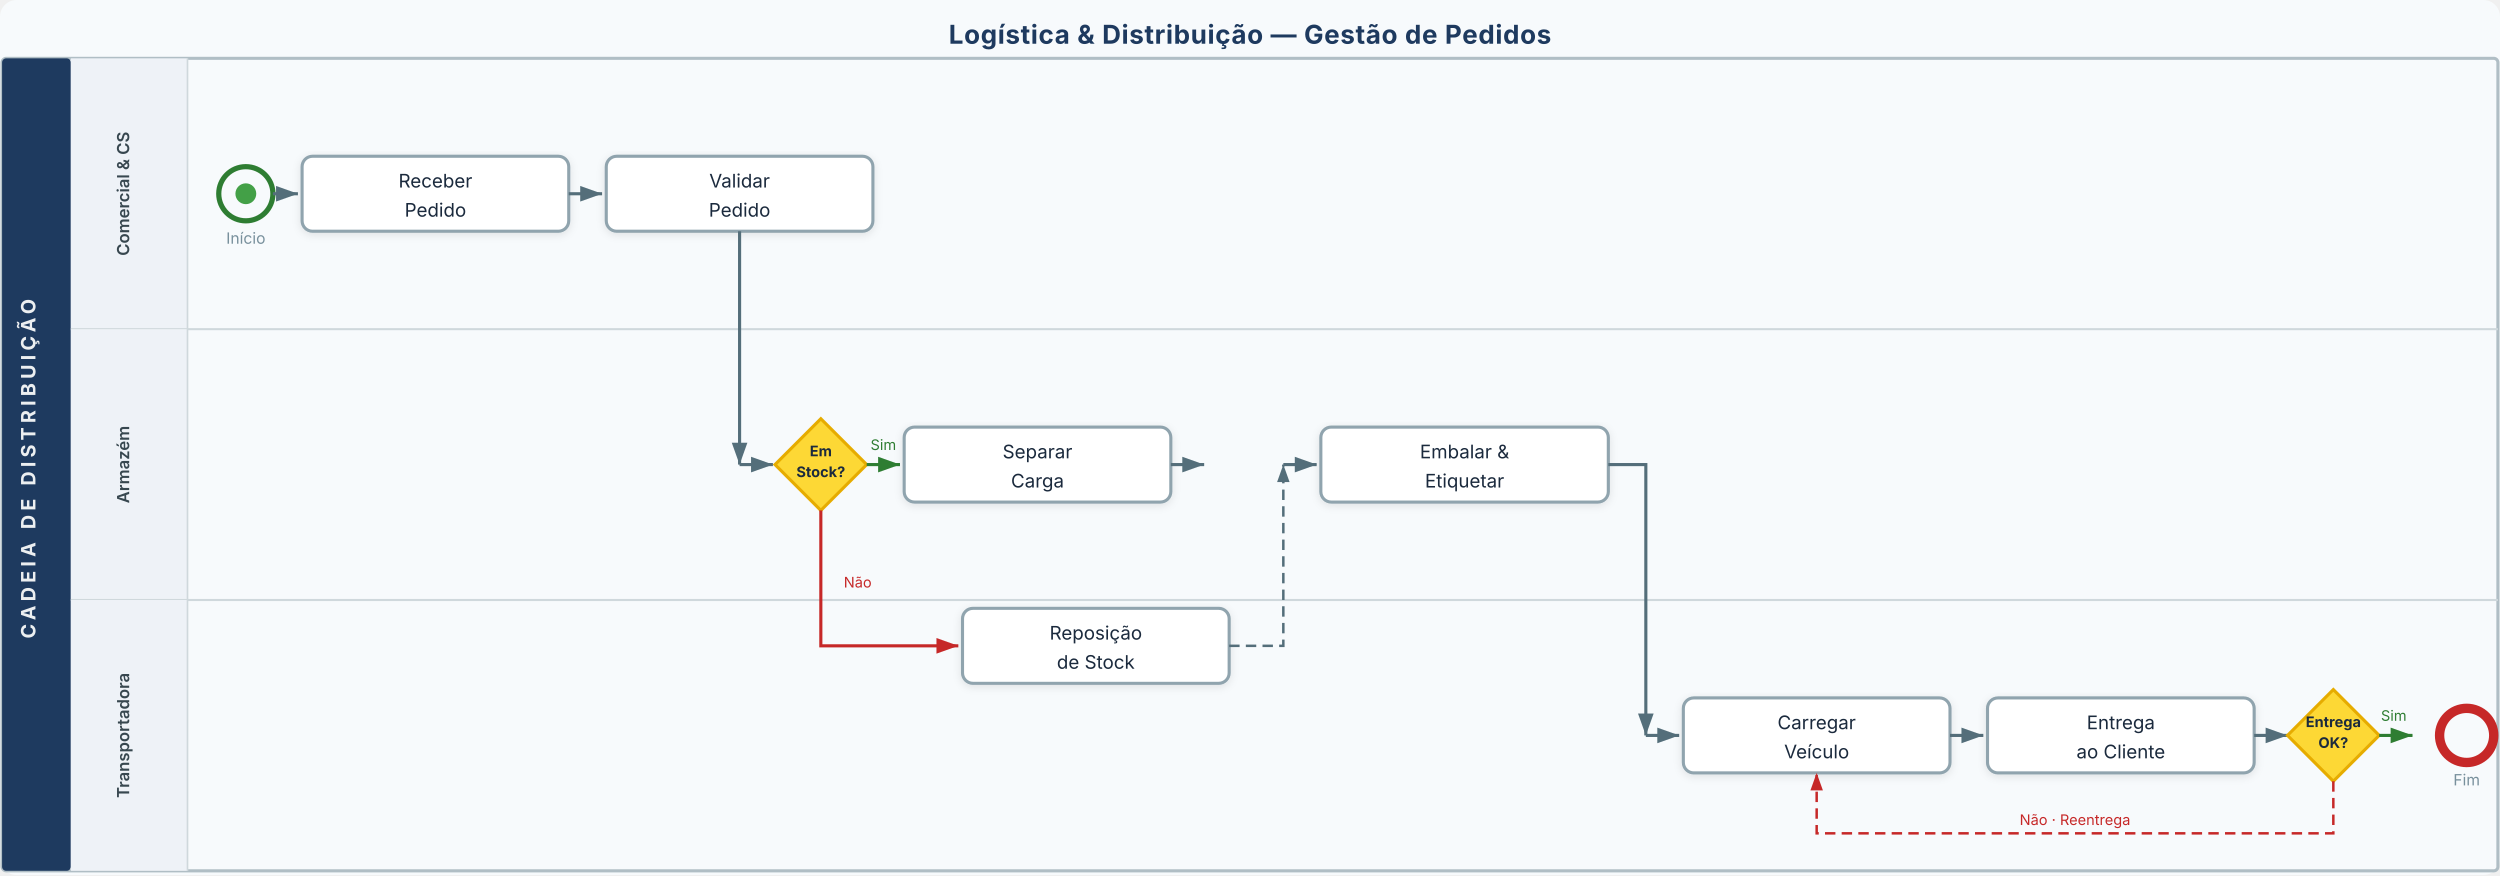
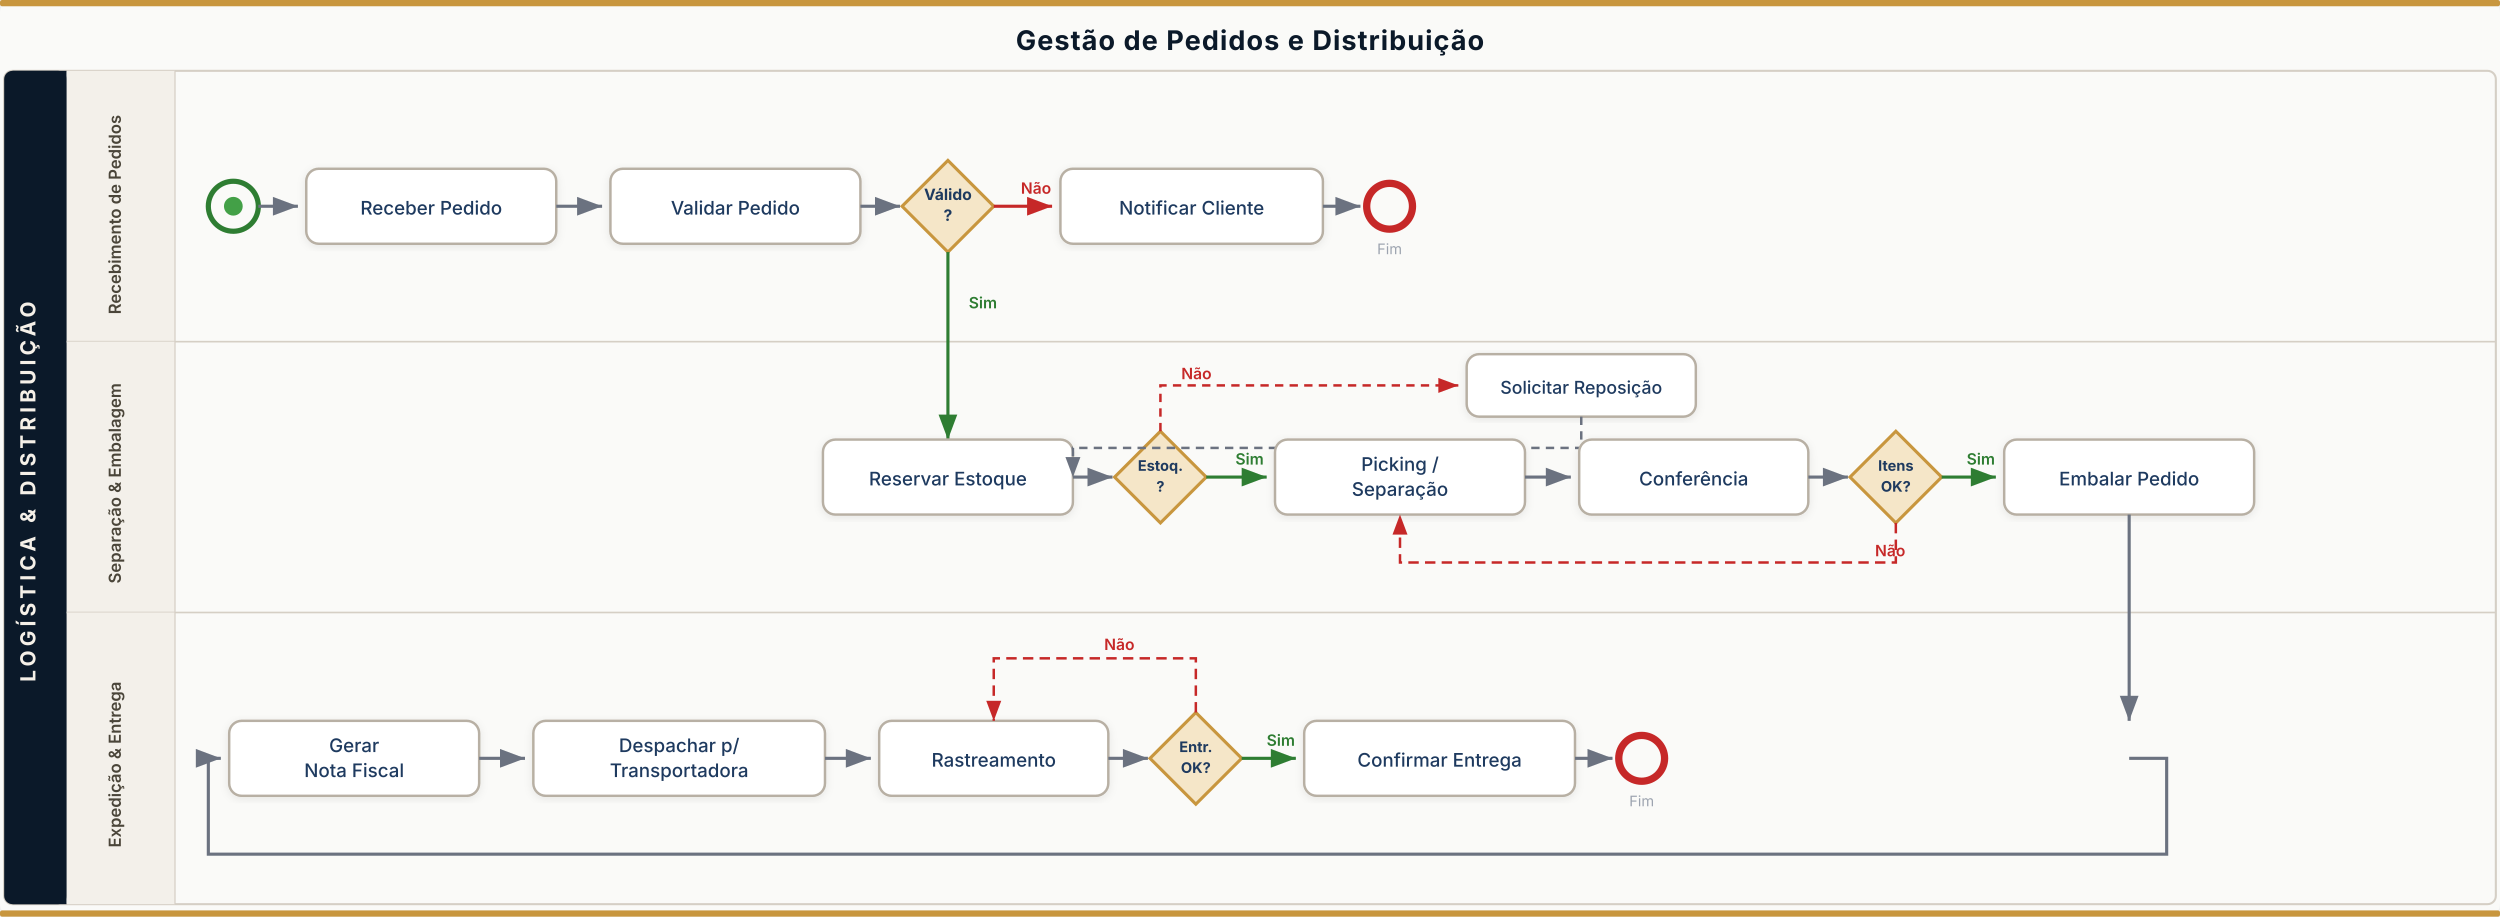
- <svg xmlns="http://www.w3.org/2000/svg" viewBox="0 0 1200 420" font-family="Inter,Arial,sans-serif">
+ <svg xmlns="http://www.w3.org/2000/svg" viewBox="0 0 1200 440" font-family="Inter,Segoe UI,Arial,sans-serif">
  <defs>
-     <marker id="a" markerWidth="7" markerHeight="5" refX="7" refY="2.5" orient="auto">
-       <polygon points="0 0,7 2.5,0 5" fill="#546E7A" />
+     <marker id="a" markerWidth="8" markerHeight="6" refX="8" refY="3" orient="auto">
+       <polygon points="0 0,8 3,0 6" fill="#6B7280" />
    </marker>
-     <marker id="ag" markerWidth="7" markerHeight="5" refX="7" refY="2.5" orient="auto">
-       <polygon points="0 0,7 2.5,0 5" fill="#2E7D32" />
+     <marker id="ag" markerWidth="8" markerHeight="6" refX="8" refY="3" orient="auto">
+       <polygon points="0 0,8 3,0 6" fill="#2E7D32" />
    </marker>
-     <marker id="ar" markerWidth="7" markerHeight="5" refX="7" refY="2.5" orient="auto">
-       <polygon points="0 0,7 2.5,0 5" fill="#C62828" />
+     <marker id="ar" markerWidth="8" markerHeight="6" refX="8" refY="3" orient="auto">
+       <polygon points="0 0,8 3,0 6" fill="#C62828" />
    </marker>
-     <filter id="sh" x="-5%" y="-10%" width="110%" height="130%">
-       <feDropShadow dx="0" dy="1" stdDeviation="2" flood-opacity="0.10" />
+     <filter id="sh">
+       <feDropShadow dx="0" dy="1" stdDeviation="2" flood-opacity=".08" />
    </filter>
  </defs>
-   <rect width="1200" height="420" fill="#F7FAFC" rx="8" />
-   <text x="600" y="21" text-anchor="middle" font-size="12.5" font-weight="700" fill="#1E3A5F" letter-spacing="0.3">Logística &amp; Distribuição — Gestão de Pedidos</text>
-   <rect x="1" y="28" width="1198" height="390" fill="none" stroke="#B0BEC5" stroke-width="1.5" rx="2" />
-   <rect x="1" y="28" width="33" height="390" fill="#1E3A5F" rx="2" />
-   <text x="17" y="225" text-anchor="middle" font-size="9.5" font-weight="700" fill="#ECEFF1" transform="rotate(-90,17,225)" letter-spacing="2">CADEIA DE DISTRIBUIÇÃO</text>
-   <rect x="34" y="28" width="56" height="130" fill="#EEF2F7" />
-   <text x="62" y="93" text-anchor="middle" font-size="8" font-weight="600" fill="#37474F" transform="rotate(-90,62,93)">Comercial &amp; CS</text>
-   <line x1="34" y1="158" x2="1199" y2="158" stroke="#CFD8DC" stroke-width="1" />
-   <rect x="34" y="158" width="56" height="130" fill="#EEF2F7" />
-   <text x="62" y="223" text-anchor="middle" font-size="8" font-weight="600" fill="#37474F" transform="rotate(-90,62,223)">Armazém</text>
-   <line x1="34" y1="288" x2="1199" y2="288" stroke="#CFD8DC" stroke-width="1" />
-   <rect x="34" y="288" width="56" height="130" fill="#EEF2F7" />
-   <text x="62" y="353" text-anchor="middle" font-size="8" font-weight="600" fill="#37474F" transform="rotate(-90,62,353)">Transportadora</text>
-   <line x1="90" y1="28" x2="90" y2="418" stroke="#CFD8DC" stroke-width="0.8" />
-   <circle cx="118" cy="93" r="13" fill="none" stroke="#2E7D32" stroke-width="2.5" />
-   <circle cx="118" cy="93" r="5" fill="#43A047" />
-   <text x="118" y="117" text-anchor="middle" font-size="7.5" fill="#78909C">Início</text>
-   <line x1="131" y1="93" x2="143" y2="93" stroke="#546E7A" stroke-width="1.5" marker-end="url(#a)" />
-   <rect x="145" y="75" width="128" height="36" rx="5" fill="#fff" stroke="#90A4AE" stroke-width="1.5" filter="url(#sh)" />
-   <text x="209" y="90" text-anchor="middle" font-size="9" fill="#1B2A3D">Receber</text>
-   <text x="209" y="104" text-anchor="middle" font-size="9" fill="#1B2A3D">Pedido</text>
-   <line x1="273" y1="93" x2="289" y2="93" stroke="#546E7A" stroke-width="1.5" marker-end="url(#a)" />
-   <rect x="291" y="75" width="128" height="36" rx="5" fill="#fff" stroke="#90A4AE" stroke-width="1.5" filter="url(#sh)" />
-   <text x="355" y="90" text-anchor="middle" font-size="9" fill="#1B2A3D">Validar</text>
-   <text x="355" y="104" text-anchor="middle" font-size="9" fill="#1B2A3D">Pedido</text>
-   <path d="M 355,111 L 355,223" stroke="#546E7A" stroke-width="1.5" fill="none" marker-end="url(#a)" />
-   <line x1="355" y1="223" x2="371" y2="223" stroke="#546E7A" stroke-width="1.5" marker-end="url(#a)" />
-   <polygon points="394,201 416,223 394,245 372,223" fill="#FDD835" stroke="#E6AC00" stroke-width="1.5" />
-   <text x="394" y="219" text-anchor="middle" font-size="7" font-weight="700" fill="#1B2A3D">Em</text>
-   <text x="394" y="229" text-anchor="middle" font-size="7" font-weight="700" fill="#1B2A3D">Stock?</text>
-   <path d="M 394,245 L 394,310 L 460,310" stroke="#C62828" stroke-width="1.5" fill="none" marker-end="url(#ar)" />
-   <text x="405" y="282" font-size="7" fill="#C62828">Não</text>
-   <rect x="462" y="292" width="128" height="36" rx="5" fill="#fff" stroke="#90A4AE" stroke-width="1.5" filter="url(#sh)" />
-   <text x="526" y="307" text-anchor="middle" font-size="9" fill="#1B2A3D">Reposição</text>
-   <text x="526" y="321" text-anchor="middle" font-size="9" fill="#1B2A3D">de Stock</text>
-   <path d="M 590,310 L 616,310 L 616,245 L 616,223" stroke="#546E7A" stroke-width="1.2" fill="none" stroke-dasharray="5,3" marker-end="url(#a)" />
-   <line x1="416" y1="223" x2="432" y2="223" stroke="#2E7D32" stroke-width="1.5" marker-end="url(#ag)" />
-   <text x="424" y="216" text-anchor="middle" font-size="7" fill="#2E7D32">Sim</text>
-   <rect x="434" y="205" width="128" height="36" rx="5" fill="#fff" stroke="#90A4AE" stroke-width="1.5" filter="url(#sh)" />
-   <text x="498" y="220" text-anchor="middle" font-size="9" fill="#1B2A3D">Separar</text>
-   <text x="498" y="234" text-anchor="middle" font-size="9" fill="#1B2A3D">Carga</text>
-   <line x1="616" y1="223" x2="632" y2="223" stroke="#546E7A" stroke-width="1.5" marker-end="url(#a)" />
-   <rect x="634" y="205" width="138" height="36" rx="5" fill="#fff" stroke="#90A4AE" stroke-width="1.5" filter="url(#sh)" />
-   <text x="703" y="220" text-anchor="middle" font-size="9" fill="#1B2A3D">Embalar &amp;</text>
-   <text x="703" y="234" text-anchor="middle" font-size="9" fill="#1B2A3D">Etiquetar</text>
-   <line x1="562" y1="223" x2="578" y2="223" stroke="#546E7A" stroke-width="1.5" marker-end="url(#a)" />
-   <path d="M 772,223 L 790,223 L 790,353" stroke="#546E7A" stroke-width="1.5" fill="none" marker-end="url(#a)" />
-   <line x1="790" y1="353" x2="806" y2="353" stroke="#546E7A" stroke-width="1.5" marker-end="url(#a)" />
-   <rect x="808" y="335" width="128" height="36" rx="5" fill="#fff" stroke="#90A4AE" stroke-width="1.5" filter="url(#sh)" />
-   <text x="872" y="350" text-anchor="middle" font-size="9" fill="#1B2A3D">Carregar</text>
-   <text x="872" y="364" text-anchor="middle" font-size="9" fill="#1B2A3D">Veículo</text>
-   <line x1="936" y1="353" x2="952" y2="353" stroke="#546E7A" stroke-width="1.5" marker-end="url(#a)" />
-   <rect x="954" y="335" width="128" height="36" rx="5" fill="#fff" stroke="#90A4AE" stroke-width="1.5" filter="url(#sh)" />
-   <text x="1018" y="350" text-anchor="middle" font-size="9" fill="#1B2A3D">Entrega</text>
-   <text x="1018" y="364" text-anchor="middle" font-size="9" fill="#1B2A3D">ao Cliente</text>
-   <line x1="1082" y1="353" x2="1098" y2="353" stroke="#546E7A" stroke-width="1.5" marker-end="url(#a)" />
-   <polygon points="1120,331 1142,353 1120,375 1098,353" fill="#FDD835" stroke="#E6AC00" stroke-width="1.5" />
-   <text x="1120" y="349" text-anchor="middle" font-size="7" font-weight="700" fill="#1B2A3D">Entrega</text>
-   <text x="1120" y="359" text-anchor="middle" font-size="7" font-weight="700" fill="#1B2A3D">OK?</text>
-   <line x1="1142" y1="353" x2="1158" y2="353" stroke="#2E7D32" stroke-width="1.5" marker-end="url(#ag)" />
-   <text x="1149" y="346" text-anchor="middle" font-size="7" fill="#2E7D32">Sim</text>
-   <circle cx="1184" cy="353" r="13" fill="none" stroke="#C62828" stroke-width="4.5" />
-   <text x="1184" y="377" text-anchor="middle" font-size="7.5" fill="#78909C">Fim</text>
-   <path d="M 1120,375 L 1120,400 L 872,400 L 872,371" stroke="#C62828" stroke-width="1.2" fill="none" stroke-dasharray="5,3" marker-end="url(#ar)" />
-   <text x="996" y="396" text-anchor="middle" font-size="7" fill="#C62828">Não · Reentrega</text>
+   <rect width="1200" height="440" fill="#FAFAF8" rx="6" />
+   <rect width="1200" height="3" fill="#C8963E" rx="1" />
+   <text x="600" y="24" text-anchor="middle" font-size="13" font-weight="700" fill="#0B1929" letter-spacing=".5">Gestão de Pedidos e Distribuição</text>
+   <rect x="2" y="34" width="1196" height="400" fill="none" stroke="#D5CFC5" stroke-width="1" rx="4" />
+   <rect x="2" y="34" width="30" height="400" fill="#0B1929" rx="4" />
+   <rect x="6" y="34" width="26" height="400" fill="#0B1929" />
+   <text x="17" y="236" text-anchor="middle" font-size="10" font-weight="700" fill="#F5F0E8" letter-spacing="2" transform="rotate(-90,17,236)">LOGÍSTICA &amp; DISTRIBUIÇÃO</text>
+   <rect x="32" y="34" width="52" height="130" fill="#F3F0EA" />
+   <text x="58" y="103" text-anchor="middle" font-size="8" font-weight="600" fill="#4A4539" transform="rotate(-90,58,103)">Recebimento de Pedidos</text>
+   <line x1="32" y1="164" x2="1198" y2="164" stroke="#D5CFC5" stroke-width=".8" />
+   <rect x="32" y="164" width="52" height="130" fill="#F3F0EA" />
+   <text x="58" y="232" text-anchor="middle" font-size="8" font-weight="600" fill="#4A4539" transform="rotate(-90,58,232)">Separação &amp; Embalagem</text>
+   <line x1="32" y1="294" x2="1198" y2="294" stroke="#D5CFC5" stroke-width=".8" />
+   <rect x="32" y="294" width="52" height="140" fill="#F3F0EA" />
+   <text x="58" y="367" text-anchor="middle" font-size="8" font-weight="600" fill="#4A4539" transform="rotate(-90,58,367)">Expedição &amp; Entrega</text>
+   <line x1="84" y1="34" x2="84" y2="434" stroke="#D5CFC5" stroke-width=".6" />
+   <circle cx="112" cy="99" r="12" fill="none" stroke="#2E7D32" stroke-width="2.5" />
+   <circle cx="112" cy="99" r="4.5" fill="#43A047" />
+   <line x1="124" y1="99" x2="143" y2="99" stroke="#6B7280" stroke-width="1.5" marker-end="url(#a)" />
+   <rect x="147" y="81" width="120" height="36" rx="6" fill="#fff" stroke="#B8B0A4" stroke-width="1.2" filter="url(#sh)" />
+   <text x="207" y="103" text-anchor="middle" font-size="9" font-weight="500" fill="#1E3A5F">Receber Pedido</text>
+   <line x1="267" y1="99" x2="289" y2="99" stroke="#6B7280" stroke-width="1.5" marker-end="url(#a)" />
+   <rect x="293" y="81" width="120" height="36" rx="6" fill="#fff" stroke="#B8B0A4" stroke-width="1.2" filter="url(#sh)" />
+   <text x="353" y="103" text-anchor="middle" font-size="9" font-weight="500" fill="#1E3A5F">Validar Pedido</text>
+   <line x1="413" y1="99" x2="432" y2="99" stroke="#6B7280" stroke-width="1.5" marker-end="url(#a)" />
+   <polygon points="455,77 477,99 455,121 433,99" fill="#F5E6C8" stroke="#C8963E" stroke-width="1.5" />
+   <text x="455" y="96" text-anchor="middle" font-size="7.5" font-weight="700" fill="#1E3A5F">Válido</text>
+   <text x="455" y="106" text-anchor="middle" font-size="7.5" font-weight="700" fill="#1E3A5F">?</text>
+   <line x1="477" y1="99" x2="505" y2="99" stroke="#C62828" stroke-width="1.5" marker-end="url(#ar)" />
+   <text x="490" y="93" font-size="7.5" font-weight="600" fill="#C62828">Não</text>
+   <rect x="509" y="81" width="126" height="36" rx="6" fill="#fff" stroke="#B8B0A4" stroke-width="1.2" filter="url(#sh)" />
+   <text x="572" y="103" text-anchor="middle" font-size="9" font-weight="500" fill="#1E3A5F">Notificar Cliente</text>
+   <line x1="635" y1="99" x2="653" y2="99" stroke="#6B7280" stroke-width="1.5" marker-end="url(#a)" />
+   <circle cx="667" cy="99" r="11" fill="none" stroke="#C62828" stroke-width="3.5" />
+   <text x="667" y="122" text-anchor="middle" font-size="7" fill="#9CA3AF">Fim</text>
+   <path d="M455,121 L455,211" stroke="#2E7D32" stroke-width="1.5" fill="none" marker-end="url(#ag)" />
+   <text x="465" y="148" font-size="7.5" font-weight="600" fill="#2E7D32">Sim</text>
+   <rect x="395" y="211" width="120" height="36" rx="6" fill="#fff" stroke="#B8B0A4" stroke-width="1.2" filter="url(#sh)" />
+   <text x="455" y="233" text-anchor="middle" font-size="9" font-weight="500" fill="#1E3A5F">Reservar Estoque</text>
+   <line x1="515" y1="229" x2="534" y2="229" stroke="#6B7280" stroke-width="1.5" marker-end="url(#a)" />
+   <polygon points="557,207 579,229 557,251 535,229" fill="#F5E6C8" stroke="#C8963E" stroke-width="1.5" />
+   <text x="557" y="226" text-anchor="middle" font-size="7" font-weight="700" fill="#1E3A5F">Estoq.</text>
+   <text x="557" y="236" text-anchor="middle" font-size="7" font-weight="700" fill="#1E3A5F">?</text>
+   <path d="M557,207 L557,185 L700,185" stroke="#C62828" stroke-width="1.2" fill="none" stroke-dasharray="4,3" marker-end="url(#ar)" />
+   <text x="567" y="182" font-size="7.5" font-weight="600" fill="#C62828">Não</text>
+   <rect x="704" y="170" width="110" height="30" rx="6" fill="#fff" stroke="#B8B0A4" stroke-width="1.2" filter="url(#sh)" />
+   <text x="759" y="189" text-anchor="middle" font-size="8.5" font-weight="500" fill="#1E3A5F">Solicitar Reposição</text>
+   <path d="M759,200 L759,215 L515,215 L515,229" stroke="#6B7280" stroke-width="1.2" fill="none" stroke-dasharray="4,3" marker-end="url(#a)" />
+   <line x1="579" y1="229" x2="608" y2="229" stroke="#2E7D32" stroke-width="1.5" marker-end="url(#ag)" />
+   <text x="593" y="223" font-size="7.5" font-weight="600" fill="#2E7D32">Sim</text>
+   <rect x="612" y="211" width="120" height="36" rx="6" fill="#fff" stroke="#B8B0A4" stroke-width="1.2" filter="url(#sh)" />
+   <text x="672" y="226" text-anchor="middle" font-size="9" font-weight="500" fill="#1E3A5F">Picking /</text>
+   <text x="672" y="238" text-anchor="middle" font-size="9" font-weight="500" fill="#1E3A5F">Separação</text>
+   <line x1="732" y1="229" x2="754" y2="229" stroke="#6B7280" stroke-width="1.5" marker-end="url(#a)" />
+   <rect x="758" y="211" width="110" height="36" rx="6" fill="#fff" stroke="#B8B0A4" stroke-width="1.2" filter="url(#sh)" />
+   <text x="813" y="233" text-anchor="middle" font-size="9" font-weight="500" fill="#1E3A5F">Conferência</text>
+   <line x1="868" y1="229" x2="887" y2="229" stroke="#6B7280" stroke-width="1.5" marker-end="url(#a)" />
+   <polygon points="910,207 932,229 910,251 888,229" fill="#F5E6C8" stroke="#C8963E" stroke-width="1.5" />
+   <text x="910" y="226" text-anchor="middle" font-size="7" font-weight="700" fill="#1E3A5F">Itens</text>
+   <text x="910" y="236" text-anchor="middle" font-size="7" font-weight="700" fill="#1E3A5F">OK?</text>
+   <path d="M910,251 L910,270 L672,270 L672,247" stroke="#C62828" stroke-width="1.2" fill="none" stroke-dasharray="5,3" marker-end="url(#ar)" />
+   <text x="900" y="267" font-size="7.5" font-weight="600" fill="#C62828">Não</text>
+   <line x1="932" y1="229" x2="958" y2="229" stroke="#2E7D32" stroke-width="1.5" marker-end="url(#ag)" />
+   <text x="944" y="223" font-size="7.5" font-weight="600" fill="#2E7D32">Sim</text>
+   <rect x="962" y="211" width="120" height="36" rx="6" fill="#fff" stroke="#B8B0A4" stroke-width="1.2" filter="url(#sh)" />
+   <text x="1022" y="233" text-anchor="middle" font-size="9" font-weight="500" fill="#1E3A5F">Embalar Pedido</text>
+   <path d="M1022,247 L1022,346" stroke="#6B7280" stroke-width="1.5" fill="none" marker-end="url(#a)" />
+   <rect x="110" y="346" width="120" height="36" rx="6" fill="#fff" stroke="#B8B0A4" stroke-width="1.2" filter="url(#sh)" />
+   <text x="170" y="361" text-anchor="middle" font-size="9" font-weight="500" fill="#1E3A5F">Gerar</text>
+   <text x="170" y="373" text-anchor="middle" font-size="9" font-weight="500" fill="#1E3A5F">Nota Fiscal</text>
+   <line x1="230" y1="364" x2="252" y2="364" stroke="#6B7280" stroke-width="1.5" marker-end="url(#a)" />
+   <path d="M1022,364 L1040,364 L1040,410 L100,410 L100,364 L106,364" stroke="#6B7280" stroke-width="1.5" fill="none" marker-end="url(#a)" />
+   <rect x="256" y="346" width="140" height="36" rx="6" fill="#fff" stroke="#B8B0A4" stroke-width="1.2" filter="url(#sh)" />
+   <text x="326" y="361" text-anchor="middle" font-size="9" font-weight="500" fill="#1E3A5F">Despachar p/</text>
+   <text x="326" y="373" text-anchor="middle" font-size="9" font-weight="500" fill="#1E3A5F">Transportadora</text>
+   <line x1="396" y1="364" x2="418" y2="364" stroke="#6B7280" stroke-width="1.5" marker-end="url(#a)" />
+   <rect x="422" y="346" width="110" height="36" rx="6" fill="#fff" stroke="#B8B0A4" stroke-width="1.2" filter="url(#sh)" />
+   <text x="477" y="368" text-anchor="middle" font-size="9" font-weight="500" fill="#1E3A5F">Rastreamento</text>
+   <line x1="532" y1="364" x2="551" y2="364" stroke="#6B7280" stroke-width="1.5" marker-end="url(#a)" />
+   <polygon points="574,342 596,364 574,386 552,364" fill="#F5E6C8" stroke="#C8963E" stroke-width="1.5" />
+   <text x="574" y="361" text-anchor="middle" font-size="7" font-weight="700" fill="#1E3A5F">Entr.</text>
+   <text x="574" y="371" text-anchor="middle" font-size="7" font-weight="700" fill="#1E3A5F">OK?</text>
+   <path d="M574,342 L574,316 L477,316 L477,346" stroke="#C62828" stroke-width="1.2" fill="none" stroke-dasharray="5,3" marker-end="url(#ar)" />
+   <text x="530" y="312" font-size="7.5" font-weight="600" fill="#C62828">Não</text>
+   <line x1="596" y1="364" x2="622" y2="364" stroke="#2E7D32" stroke-width="1.5" marker-end="url(#ag)" />
+   <text x="608" y="358" font-size="7.5" font-weight="600" fill="#2E7D32">Sim</text>
+   <rect x="626" y="346" width="130" height="36" rx="6" fill="#fff" stroke="#B8B0A4" stroke-width="1.2" filter="url(#sh)" />
+   <text x="691" y="368" text-anchor="middle" font-size="9" font-weight="500" fill="#1E3A5F">Confirmar Entrega</text>
+   <line x1="756" y1="364" x2="774" y2="364" stroke="#6B7280" stroke-width="1.5" marker-end="url(#a)" />
+   <circle cx="788" cy="364" r="11" fill="none" stroke="#C62828" stroke-width="3.5" />
+   <text x="788" y="387" text-anchor="middle" font-size="7" fill="#9CA3AF">Fim</text>
+   <rect y="437" width="1200" height="3" fill="#C8963E" rx="1" />
</svg>
